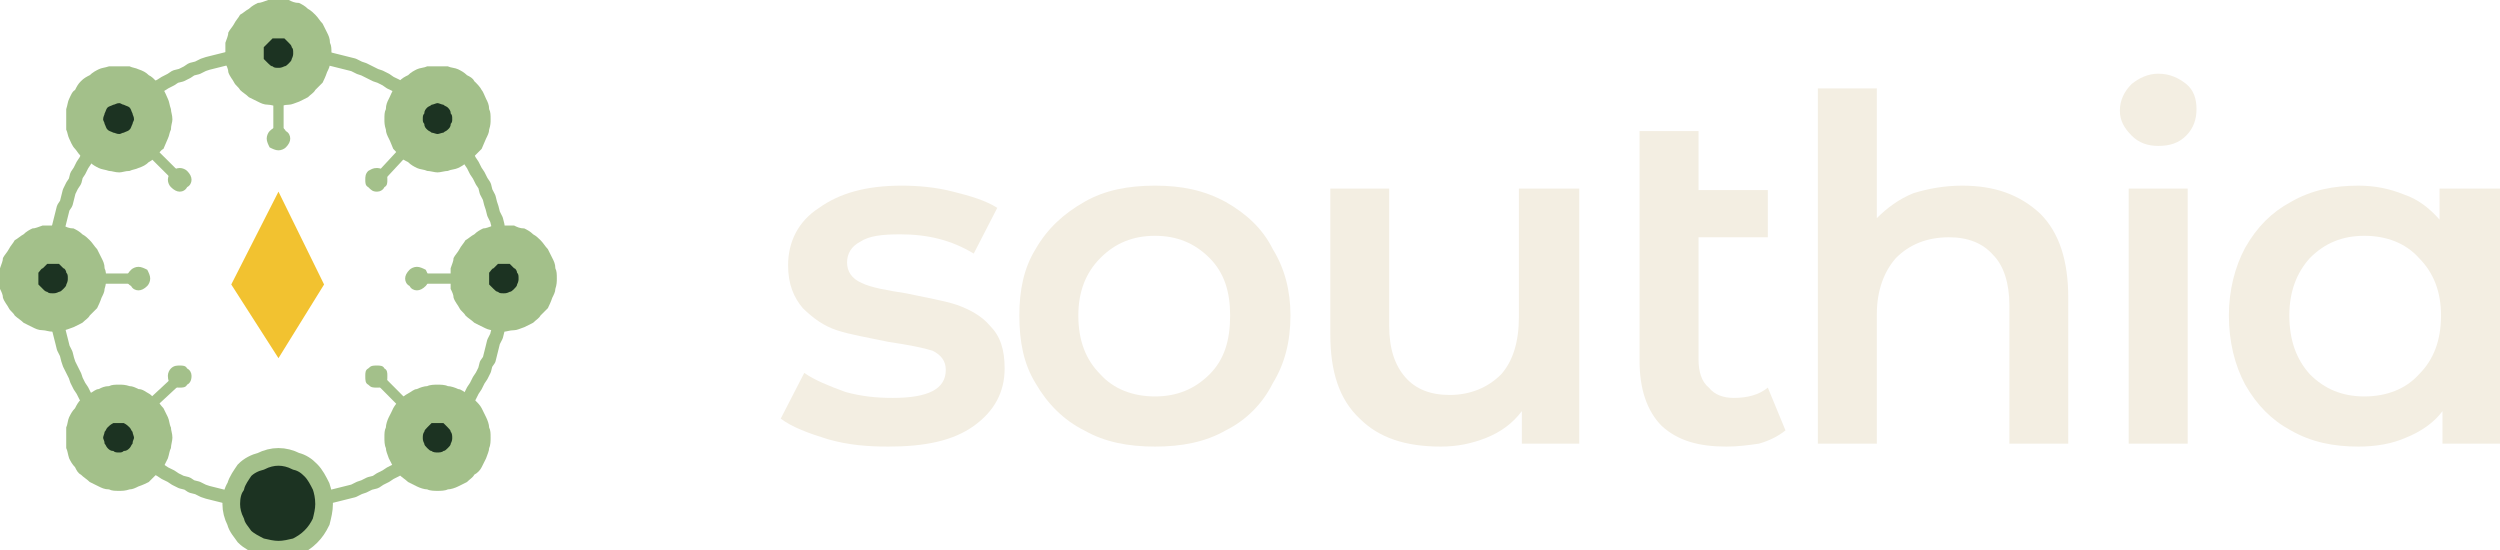
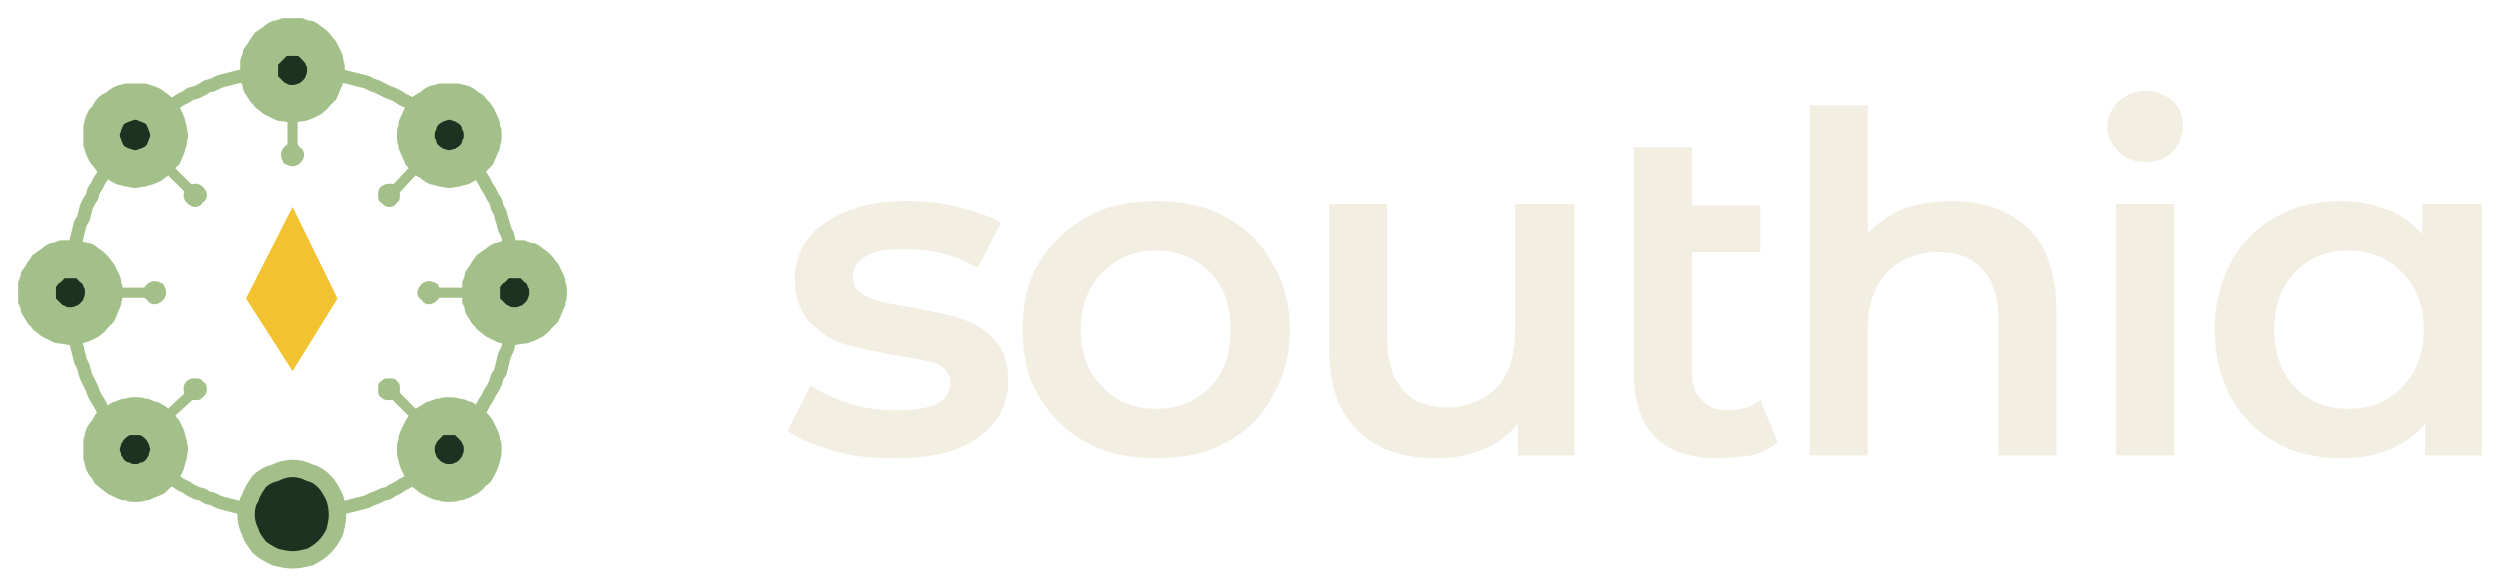
- <svg xmlns="http://www.w3.org/2000/svg" viewBox="540.25 163.83 203.88 44.83">
+ <svg xmlns="http://www.w3.org/2000/svg" viewBox="538.75 162.33 206.88 47.83">
  <g transform="matrix(0 1 -1 0 841.92 0)">
    <path d="M186.55 260.58L187.03 260.58L187.51 260.58L187.99 260.70L188.48 260.70L188.96 260.82L189.43 260.82L189.91 260.94L190.27 261.06L190.76 261.06L191.24 261.18L191.71 261.42L192.20 261.54L192.68 261.66L193.16 261.78L193.52 262.03L194.00 262.15L194.48 262.39L194.84 262.63L195.32 262.87L195.68 263.11L196.16 263.35L196.52 263.59L196.88 263.83L197.36 264.07L197.73 264.43L198.09 264.67L198.45 265.03L198.81 265.39L199.17 265.63L199.53 265.99L199.89 266.35L200.13 266.71L200.49 267.07L200.85 267.43L201.09 267.79L201.33 268.15L201.69 268.64L201.93 269.00L202.18 269.36L202.42 269.84L202.66 270.20L202.90 270.68L203.14 271.04L203.26 271.52L203.50 272.00L203.62 272.36L203.86 272.84L203.98 273.32L204.10 273.80L204.22 274.28L204.34 274.76L204.46 275.12L204.58 275.60L204.70 276.08L204.70 276.56L204.82 277.04L204.82 277.52L204.82 278.00L204.94 278.48L204.94 278.96L204.94 279.44L204.82 279.92L204.82 280.40L204.82 280.88L204.70 281.37L204.70 281.85L204.58 282.33L204.46 282.81L204.34 283.29L204.22 283.77L204.10 284.25L203.98 284.73L203.86 285.09L203.62 285.57L203.50 286.05L203.26 286.41L203.14 286.89L202.90 287.37L202.66 287.73L202.42 288.22L202.18 288.58L201.93 289.06L201.69 289.42L201.33 289.78L201.09 290.14L200.85 290.62L200.49 290.98L200.13 291.34L199.89 291.70L199.53 291.94L199.17 292.30L198.81 292.66L198.45 293.02L198.09 293.26L197.73 293.62L197.36 293.86L196.88 294.10L196.52 294.47L196.16 294.71L195.68 294.95L195.32 295.19L194.84 295.43L194.48 295.55L194.00 295.79L193.52 296.03L193.16 296.15L192.68 296.27L192.20 296.51L191.71 296.63L191.24 296.75L190.76 296.87L190.27 296.99L189.91 297.11L189.43 297.11L188.96 297.23L188.48 297.23L187.99 297.35L187.51 297.35L187.03 297.35L186.55 297.35L186.07 297.35L185.59 297.35L185.11 297.35L184.63 297.23L184.15 297.23L183.66 297.11L183.18 297.11L182.70 296.99L182.22 296.87L181.74 296.75L181.26 296.63L180.78 296.51L180.42 296.27L179.94 296.15L179.46 296.03L178.97 295.79L178.61 295.55L178.13 295.43L177.77 295.19L177.29 294.95L176.93 294.71L176.45 294.47L176.09 294.10L175.73 293.86L175.37 293.62L174.89 293.26L174.52 293.02L174.17 292.66L173.80 292.30L173.57 291.94L173.21 291.70L172.85 291.34L172.49 290.98L172.24 290.62L171.88 290.14L171.65 289.78L171.40 289.42L171.04 289.06L170.80 288.58L170.57 288.22L170.32 287.73L170.08 287.37L169.96 286.89L169.72 286.41L169.48 286.05L169.36 285.57L169.12 285.09L169.00 284.73L168.88 284.25L168.76 283.77L168.64 283.29L168.52 282.81L168.40 282.33L168.40 281.85L168.28 281.37L168.28 280.88L168.16 280.40L168.16 279.92L168.16 279.44L168.16 278.96L168.16 278.48L168.16 278.00L168.16 277.52L168.28 277.04L168.28 276.56L168.40 276.08L168.40 275.60L168.52 275.12L168.64 274.76L168.76 274.28L168.88 273.80L169.00 273.32L169.12 272.84L169.36 272.36L169.48 272.00L169.72 271.52L169.96 271.04L170.08 270.68L170.32 270.20L170.57 269.84L170.80 269.36L171.04 269.00L171.40 268.64L171.65 268.15L171.88 267.79L172.24 267.43L172.49 267.07L172.85 266.71L173.21 266.35L173.57 265.99L173.80 265.63L174.17 265.39L174.52 265.03L174.89 264.67L175.37 264.43L175.73 264.07L176.09 263.83L176.45 263.59L176.93 263.35L177.29 263.11L177.77 262.87L178.13 262.63L178.61 262.39L178.97 262.15L179.46 262.03L179.94 261.78L180.42 261.66L180.78 261.54L181.26 261.42L181.74 261.18L182.22 261.06L182.70 261.06L183.18 260.94L183.66 260.82L184.15 260.82L184.63 260.70L185.11 260.70L185.59 260.58L186.07 260.58L186.55 260.58" fill="none" stroke="#A3C08A" stroke-width="1.08" stroke-linecap="round" stroke-linejoin="round" />
    <path d="M172.12 278.96L174.65 278.96" fill="none" stroke="#A3C08A" stroke-width="0.84" stroke-linecap="round" stroke-linejoin="miter" />
    <path d="M176.33 268.88L178.13 270.55" fill="none" stroke="#A3C08A" stroke-width="0.84" stroke-linecap="round" stroke-linejoin="miter" />
    <path d="M186.55 264.67L186.55 267.07" fill="none" stroke="#A3C08A" stroke-width="0.84" stroke-linecap="round" stroke-linejoin="miter" />
    <path d="M196.64 268.88L194.96 270.55" fill="none" stroke="#A3C08A" stroke-width="0.84" stroke-linecap="round" stroke-linejoin="miter" />
    <path d="M196.64 289.18L194.96 287.37" fill="none" stroke="#A3C08A" stroke-width="0.84" stroke-linecap="round" stroke-linejoin="miter" />
    <path d="M186.55 293.26L186.55 290.86" fill="none" stroke="#A3C08A" stroke-width="0.84" stroke-linecap="round" stroke-linejoin="miter" />
    <path d="M176.33 289.18L178.13 287.37" fill="none" stroke="#A3C08A" stroke-width="0.84" stroke-linecap="round" stroke-linejoin="miter" />
    <path d="M175.13 278.00C175.37 278.00 175.61 278.12 175.85 278.36C175.97 278.48 176.09 278.72 176.09 278.96C176.09 279.20 175.97 279.44 175.85 279.68C175.61 279.80 175.37 279.92 175.13 279.92C174.89 279.92 174.64 279.80 174.52 279.68C174.28 279.44 174.16 279.20 174.16 278.96C174.16 278.72 174.28 278.48 174.52 278.36C174.64 278.12 174.89 278.00 175.13 278.00" fill="#A3C08A" />
    <path d="M178.49 270.08C178.73 270.08 178.97 270.08 179.09 270.32C179.33 270.43 179.46 270.68 179.46 270.92C179.46 271.28 179.33 271.40 179.09 271.64C178.97 271.88 178.73 271.88 178.49 271.88C178.25 271.88 178.01 271.88 177.77 271.64C177.65 271.40 177.53 271.28 177.53 270.92C177.53 270.68 177.65 270.43 177.77 270.32C178.01 270.08 178.25 270.08 178.49 270.08" fill="#A3C08A" />
    <path d="M186.55 266.71C186.79 266.71 187.03 266.83 187.15 266.95C187.39 267.19 187.51 267.43 187.51 267.67C187.51 267.91 187.39 268.15 187.15 268.27C187.03 268.51 186.79 268.63 186.55 268.63C186.31 268.63 186.07 268.51 185.83 268.27C185.71 268.15 185.59 267.91 185.59 267.67C185.59 267.43 185.71 267.19 185.83 266.95C186.07 266.83 186.31 266.71 186.55 266.71" fill="#A3C08A" />
    <path d="M194.48 270.08C194.84 270.08 195.08 270.08 195.20 270.32C195.44 270.43 195.44 270.68 195.44 270.92C195.44 271.28 195.44 271.40 195.20 271.64C195.08 271.88 194.84 271.88 194.48 271.88C194.24 271.88 194.00 271.88 193.88 271.64C193.64 271.40 193.64 271.28 193.64 270.92C193.64 270.68 193.64 270.43 193.88 270.32C194.00 270.08 194.24 270.08 194.48 270.08" fill="#A3C08A" />
    <path d="M194.48 286.05C194.84 286.05 195.08 286.17 195.20 286.41C195.44 286.53 195.44 286.77 195.44 287.01C195.44 287.25 195.44 287.49 195.20 287.73C195.08 287.86 194.84 287.98 194.48 287.98C194.24 287.98 194.00 287.86 193.88 287.73C193.64 287.49 193.64 287.25 193.64 287.01C193.64 286.77 193.64 286.53 193.88 286.41C194.00 286.17 194.24 286.05 194.48 286.05" fill="#A3C08A" />
    <path d="M186.55 289.42C186.79 289.42 187.03 289.54 187.15 289.66C187.39 289.90 187.51 290.14 187.51 290.38C187.51 290.62 187.39 290.86 187.15 290.98C187.03 291.23 186.79 291.35 186.55 291.35C186.31 291.35 186.07 291.23 185.83 290.98C185.71 290.86 185.59 290.62 185.59 290.38C185.59 290.14 185.71 289.90 185.83 289.66C186.07 289.54 186.31 289.42 186.55 289.42" fill="#A3C08A" />
    <path d="M178.49 286.05C178.73 286.05 178.97 286.17 179.09 286.41C179.33 286.53 179.46 286.77 179.46 287.01C179.46 287.25 179.33 287.49 179.09 287.73C178.97 287.86 178.73 287.98 178.49 287.98C178.25 287.98 178.01 287.86 177.77 287.73C177.65 287.49 177.53 287.25 177.53 287.01C177.53 286.77 177.65 286.53 177.77 286.41C178.01 286.17 178.25 286.05 178.49 286.05" fill="#A3C08A" />
    <path d="M168.16 274.64C168.40 274.64 168.64 274.64 169.00 274.76C169.24 274.76 169.48 274.88 169.72 275.00C170.08 275.12 170.32 275.24 170.57 275.36C170.81 275.60 170.93 275.72 171.17 275.96C171.40 276.08 171.52 276.32 171.76 276.56C171.88 276.80 172.01 277.04 172.12 277.28C172.24 277.64 172.37 277.88 172.37 278.12C172.37 278.48 172.49 278.72 172.49 278.96C172.49 279.32 172.37 279.56 172.37 279.80C172.37 280.16 172.24 280.40 172.12 280.64C172.01 280.88 171.88 281.12 171.76 281.37C171.52 281.61 171.40 281.85 171.17 282.09C170.93 282.21 170.81 282.45 170.57 282.57C170.32 282.69 170.08 282.93 169.72 283.05C169.48 283.05 169.24 283.17 169.00 283.29C168.64 283.29 168.40 283.29 168.16 283.29C167.80 283.29 167.56 283.29 167.32 283.29C166.96 283.17 166.72 283.05 166.48 283.05C166.24 282.93 166.00 282.69 165.76 282.57C165.51 282.45 165.27 282.21 165.03 282.09C164.91 281.85 164.67 281.61 164.55 281.37C164.31 281.12 164.19 280.88 164.07 280.64C164.07 280.40 163.95 280.16 163.83 279.80C163.83 279.56 163.83 279.32 163.83 278.96C163.83 278.72 163.83 278.48 163.83 278.12C163.95 277.88 164.07 277.64 164.07 277.28C164.19 277.04 164.31 276.80 164.55 276.56C164.67 276.32 164.91 276.08 165.03 275.96C165.27 275.72 165.51 275.60 165.76 275.36C166.00 275.24 166.24 275.12 166.48 275.00C166.72 274.88 166.96 274.76 167.32 274.76C167.56 274.64 167.80 274.64 168.16 274.64" fill="#A3C08A" />
    <path d="M173.57 261.66C173.81 261.66 174.04 261.66 174.40 261.78C174.65 261.78 174.89 261.91 175.13 262.03C175.37 262.15 175.73 262.27 175.97 262.39C176.09 262.51 176.33 262.75 176.57 262.99C176.81 263.11 176.93 263.35 177.05 263.59C177.29 263.83 177.41 264.07 177.53 264.31C177.65 264.55 177.65 264.91 177.77 265.15C177.77 265.39 177.89 265.75 177.89 265.99C177.89 266.23 177.77 266.59 177.77 266.83C177.65 267.07 177.65 267.43 177.53 267.67C177.41 267.91 177.29 268.15 177.05 268.39C176.93 268.64 176.81 268.88 176.57 269.11C176.33 269.24 176.09 269.48 175.97 269.60C175.73 269.71 175.37 269.83 175.13 269.96C174.89 270.08 174.65 270.20 174.40 270.20C174.04 270.32 173.81 270.32 173.57 270.32C173.21 270.32 172.96 270.32 172.73 270.20C172.37 270.20 172.12 270.08 171.89 269.96C171.65 269.83 171.29 269.71 171.17 269.60C170.93 269.48 170.68 269.24 170.45 269.11C170.20 268.88 170.08 268.64 169.96 268.39C169.72 268.15 169.60 267.91 169.48 267.67C169.36 267.43 169.36 267.07 169.24 266.83C169.24 266.59 169.24 266.23 169.24 265.99C169.24 265.75 169.24 265.39 169.24 265.15C169.36 264.91 169.36 264.55 169.48 264.31C169.60 264.07 169.72 263.83 169.96 263.59C170.08 263.35 170.20 263.11 170.45 262.99C170.68 262.75 170.93 262.51 171.17 262.39C171.29 262.27 171.65 262.15 171.89 262.03C172.12 261.91 172.37 261.78 172.73 261.78C172.96 261.66 173.21 261.66 173.57 261.66" fill="#A3C08A" />
    <path d="M186.55 256.26C186.79 256.26 187.03 256.26 187.39 256.38C187.63 256.38 187.87 256.51 188.11 256.63C188.47 256.75 188.71 256.87 188.96 256.99C189.20 257.23 189.32 257.35 189.56 257.59C189.79 257.71 189.91 257.95 190.15 258.19C190.27 258.43 190.40 258.67 190.51 258.91C190.63 259.27 190.76 259.51 190.76 259.75C190.76 260.11 190.88 260.35 190.88 260.59C190.88 260.95 190.76 261.19 190.76 261.43C190.76 261.79 190.63 262.03 190.51 262.27C190.40 262.51 190.27 262.75 190.15 262.99C189.91 263.24 189.79 263.48 189.56 263.71C189.32 263.84 189.20 264.08 188.96 264.20C188.71 264.32 188.47 264.56 188.11 264.68C187.87 264.68 187.63 264.80 187.39 264.92C187.03 264.92 186.79 264.92 186.55 264.92C186.19 264.92 185.95 264.92 185.71 264.92C185.35 264.80 185.11 264.68 184.87 264.68C184.63 264.56 184.39 264.32 184.15 264.20C183.90 264.08 183.66 263.84 183.42 263.71C183.30 263.48 183.06 263.24 182.94 262.99C182.70 262.75 182.58 262.51 182.46 262.27C182.46 262.03 182.34 261.79 182.22 261.43C182.22 261.19 182.22 260.95 182.22 260.59C182.22 260.35 182.22 260.11 182.22 259.75C182.34 259.51 182.46 259.27 182.46 258.91C182.58 258.67 182.70 258.43 182.94 258.19C183.06 257.95 183.30 257.71 183.42 257.59C183.66 257.35 183.90 257.23 184.15 256.99C184.39 256.87 184.63 256.75 184.87 256.63C185.11 256.51 185.35 256.38 185.71 256.38C185.95 256.26 186.19 256.26 186.55 256.26" fill="#A3C08A" />
    <path d="M199.53 261.66C199.77 261.66 200.13 261.66 200.37 261.78C200.61 261.78 200.85 261.91 201.21 262.03C201.45 262.15 201.69 262.27 201.93 262.39C202.18 262.51 202.42 262.75 202.54 262.99C202.78 263.11 202.90 263.35 203.14 263.59C203.26 263.83 203.38 264.07 203.50 264.31C203.62 264.55 203.74 264.91 203.74 265.15C203.86 265.39 203.86 265.75 203.86 265.99C203.86 266.23 203.86 266.59 203.74 266.83C203.74 267.07 203.62 267.43 203.50 267.67C203.38 267.91 203.26 268.15 203.14 268.39C202.90 268.64 202.78 268.88 202.54 269.11C202.42 269.24 202.18 269.48 201.93 269.60C201.69 269.71 201.45 269.83 201.21 269.96C200.85 270.08 200.61 270.20 200.37 270.20C200.13 270.32 199.77 270.32 199.53 270.32C199.17 270.32 198.93 270.32 198.69 270.20C198.45 270.20 198.09 270.08 197.85 269.96C197.61 269.83 197.36 269.71 197.12 269.60C196.88 269.48 196.64 269.24 196.40 269.11C196.28 268.88 196.04 268.64 195.92 268.39C195.80 268.15 195.56 267.91 195.56 267.67C195.44 267.43 195.32 267.07 195.32 266.83C195.20 266.59 195.20 266.23 195.20 265.99C195.20 265.75 195.20 265.39 195.32 265.15C195.32 264.91 195.44 264.55 195.56 264.31C195.56 264.07 195.80 263.83 195.92 263.59C196.04 263.35 196.28 263.11 196.40 262.99C196.64 262.75 196.88 262.51 197.12 262.39C197.36 262.27 197.61 262.15 197.85 262.03C198.09 261.91 198.45 261.78 198.69 261.78C198.93 261.66 199.17 261.66 199.53 261.66" fill="#A3C08A" />
    <path d="M199.53 287.61C199.77 287.61 200.13 287.73 200.37 287.73C200.61 287.86 200.85 287.86 201.21 287.98C201.45 288.10 201.69 288.22 201.93 288.34C202.18 288.58 202.42 288.70 202.54 288.94C202.78 289.18 202.90 289.30 203.14 289.54C203.26 289.78 203.38 290.02 203.50 290.38C203.62 290.62 203.74 290.86 203.74 291.10C203.86 291.46 203.86 291.70 203.86 291.94C203.86 292.30 203.86 292.54 203.74 292.78C203.74 293.14 203.62 293.38 203.50 293.62C203.38 293.86 203.26 294.10 203.14 294.35C202.90 294.59 202.78 294.83 202.54 295.07C202.42 295.31 202.18 295.43 201.93 295.55C201.69 295.79 201.45 295.91 201.21 296.03C200.85 296.15 200.61 296.15 200.37 296.27C200.13 296.27 199.77 296.27 199.53 296.27C199.17 296.27 198.93 296.27 198.69 296.27C198.45 296.15 198.09 296.15 197.85 296.03C197.61 295.91 197.36 295.79 197.12 295.55C196.88 295.43 196.64 295.31 196.40 295.07C196.28 294.83 196.04 294.59 195.92 294.35C195.80 294.10 195.56 293.86 195.56 293.62C195.44 293.38 195.32 293.14 195.32 292.78C195.20 292.54 195.20 292.30 195.20 291.94C195.20 291.70 195.20 291.46 195.32 291.10C195.32 290.86 195.44 290.62 195.56 290.38C195.56 290.02 195.80 289.78 195.92 289.54C196.04 289.30 196.28 289.18 196.40 288.94C196.64 288.70 196.88 288.58 197.12 288.34C197.36 288.22 197.61 288.10 197.85 287.98C198.09 287.86 198.45 287.86 198.69 287.73C198.93 287.73 199.17 287.61 199.53 287.61" fill="#A3C08A" />
    <path d="M186.55 293.02C186.79 293.02 187.03 293.02 187.39 293.14C187.63 293.14 187.87 293.27 188.11 293.39C188.47 293.51 188.71 293.63 188.96 293.75C189.20 293.99 189.32 294.11 189.56 294.35C189.79 294.47 189.91 294.71 190.15 294.95C190.27 295.19 190.40 295.43 190.51 295.67C190.63 296.03 190.76 296.27 190.76 296.51C190.76 296.87 190.88 297.11 190.88 297.35C190.88 297.71 190.76 297.95 190.76 298.19C190.76 298.55 190.63 298.79 190.51 299.03C190.40 299.27 190.27 299.51 190.15 299.75C189.91 299.99 189.79 300.23 189.56 300.47C189.32 300.59 189.20 300.83 188.96 300.95C188.71 301.07 188.47 301.31 188.11 301.43C187.87 301.43 187.63 301.55 187.39 301.67C187.03 301.67 186.79 301.67 186.55 301.67C186.19 301.67 185.95 301.67 185.71 301.67C185.35 301.55 185.11 301.43 184.87 301.43C184.63 301.31 184.39 301.07 184.15 300.95C183.90 300.83 183.66 300.59 183.42 300.47C183.30 300.23 183.06 299.99 182.94 299.75C182.70 299.51 182.58 299.27 182.46 299.03C182.46 298.79 182.34 298.55 182.22 298.19C182.22 297.95 182.22 297.71 182.22 297.35C182.22 297.11 182.22 296.87 182.22 296.51C182.34 296.27 182.46 296.03 182.46 295.67C182.58 295.43 182.70 295.19 182.94 294.95C183.06 294.71 183.30 294.47 183.42 294.35C183.66 294.11 183.90 293.99 184.15 293.75C184.39 293.63 184.63 293.51 184.87 293.39C185.11 293.27 185.35 293.14 185.71 293.14C185.95 293.02 186.19 293.02 186.55 293.02" fill="#A3C08A" />
    <path d="M173.57 287.61C173.81 287.61 174.04 287.73 174.40 287.73C174.65 287.86 174.89 287.86 175.13 287.98C175.37 288.10 175.73 288.22 175.97 288.34C176.09 288.58 176.33 288.70 176.57 288.94C176.81 289.18 176.93 289.30 177.05 289.54C177.29 289.78 177.41 290.02 177.53 290.38C177.65 290.62 177.65 290.86 177.77 291.10C177.77 291.46 177.89 291.70 177.89 291.94C177.89 292.30 177.77 292.54 177.77 292.78C177.65 293.14 177.65 293.38 177.53 293.62C177.41 293.86 177.29 294.10 177.05 294.35C176.93 294.59 176.81 294.83 176.57 295.07C176.33 295.31 176.09 295.43 175.97 295.55C175.73 295.79 175.37 295.91 175.13 296.03C174.89 296.15 174.65 296.15 174.40 296.27C174.04 296.27 173.81 296.27 173.57 296.27C173.21 296.27 172.96 296.27 172.73 296.27C172.37 296.15 172.12 296.15 171.89 296.03C171.65 295.91 171.29 295.79 171.17 295.55C170.93 295.43 170.68 295.31 170.45 295.07C170.20 294.83 170.08 294.59 169.96 294.35C169.72 294.10 169.60 293.86 169.48 293.62C169.36 293.38 169.36 293.14 169.24 292.78C169.24 292.54 169.24 292.30 169.24 291.94C169.24 291.70 169.24 291.46 169.24 291.10C169.36 290.86 169.36 290.62 169.48 290.38C169.60 290.02 169.72 289.78 169.96 289.54C170.08 289.30 170.20 289.18 170.45 288.94C170.68 288.70 170.93 288.58 171.17 288.34C171.29 288.22 171.65 288.10 171.89 287.98C172.12 287.86 172.37 287.86 172.73 287.73C172.96 287.73 173.21 287.61 173.57 287.61" fill="#A3C08A" />
    <path d="M168.16 277.76C168.28 277.76 168.40 277.76 168.64 277.88C168.76 277.88 168.88 278.00 169.00 278.12C169.12 278.24 169.24 278.36 169.24 278.48C169.36 278.72 169.36 278.84 169.36 278.96C169.36 279.20 169.36 279.32 169.24 279.44C169.24 279.56 169.12 279.68 169.00 279.80C168.88 279.92 168.76 280.04 168.64 280.16C168.40 280.16 168.28 280.16 168.16 280.16C167.92 280.16 167.80 280.16 167.68 280.16C167.56 280.04 167.44 279.92 167.32 279.80C167.20 279.68 167.08 279.56 166.96 279.44C166.96 279.32 166.96 279.20 166.96 278.96C166.96 278.84 166.96 278.72 166.96 278.48C167.08 278.36 167.20 278.24 167.32 278.12C167.44 278.00 167.56 277.88 167.68 277.88C167.80 277.76 167.92 277.76 168.16 277.76" fill="#1C3322" />
    <path d="M173.57 264.79C173.68 264.79 173.81 264.79 173.93 264.91C174.17 264.91 174.29 265.03 174.40 265.15C174.53 265.27 174.53 265.39 174.65 265.51C174.65 265.63 174.76 265.87 174.76 265.99C174.76 266.11 174.65 266.35 174.65 266.47C174.53 266.59 174.53 266.71 174.40 266.83C174.29 266.95 174.17 267.07 173.93 267.07C173.81 267.19 173.68 267.19 173.57 267.19C173.32 267.19 173.21 267.19 173.09 267.07C172.85 267.07 172.73 266.95 172.60 266.83C172.49 266.71 172.49 266.59 172.37 266.47C172.37 266.35 172.24 266.11 172.24 265.99C172.24 265.87 172.37 265.63 172.37 265.51C172.49 265.39 172.49 265.27 172.60 265.15C172.73 265.03 172.85 264.91 173.09 264.91C173.21 264.79 173.32 264.79 173.57 264.79" fill="#1C3322" />
    <path d="M186.55 259.38C186.67 259.38 186.79 259.38 187.03 259.50C187.15 259.50 187.27 259.62 187.39 259.74C187.51 259.86 187.63 259.98 187.63 260.10C187.75 260.34 187.75 260.46 187.75 260.58C187.75 260.82 187.75 260.94 187.63 261.06C187.63 261.18 187.51 261.30 187.39 261.42C187.27 261.54 187.15 261.66 187.03 261.78C186.79 261.78 186.67 261.78 186.55 261.78C186.31 261.78 186.19 261.78 186.07 261.78C185.95 261.66 185.71 261.54 185.71 261.42C185.59 261.30 185.47 261.18 185.35 261.06C185.35 260.94 185.35 260.82 185.35 260.58C185.35 260.46 185.35 260.34 185.35 260.10C185.47 259.98 185.59 259.86 185.71 259.74C185.71 259.62 185.95 259.50 186.07 259.50C186.19 259.38 186.31 259.38 186.55 259.38" fill="#1C3322" />
    <path d="M199.53 264.79C199.65 264.79 199.77 264.79 200.01 264.91C200.13 264.91 200.25 265.03 200.37 265.15C200.49 265.27 200.61 265.39 200.61 265.51C200.73 265.63 200.73 265.87 200.73 265.99C200.73 266.11 200.73 266.35 200.61 266.47C200.61 266.59 200.49 266.71 200.37 266.83C200.25 266.95 200.13 267.07 200.01 267.07C199.77 267.19 199.65 267.19 199.53 267.19C199.41 267.19 199.17 267.19 199.05 267.07C198.93 267.07 198.81 266.95 198.69 266.83C198.57 266.71 198.45 266.59 198.33 266.47C198.33 266.35 198.33 266.11 198.33 265.99C198.33 265.87 198.33 265.63 198.33 265.51C198.45 265.39 198.57 265.27 198.69 265.15C198.81 265.03 198.93 264.91 199.05 264.91C199.17 264.79 199.41 264.79 199.53 264.79" fill="#1C3322" />
    <path d="M199.53 290.74C199.65 290.74 199.77 290.86 200.01 290.86C200.13 290.98 200.25 290.98 200.37 291.10C200.49 291.22 200.61 291.34 200.61 291.58C200.73 291.70 200.73 291.82 200.73 291.94C200.73 292.18 200.73 292.30 200.61 292.42C200.61 292.66 200.49 292.78 200.37 292.90C200.25 293.02 200.13 293.02 200.01 293.14C199.77 293.14 199.65 293.26 199.53 293.26C199.41 293.26 199.17 293.14 199.05 293.14C198.93 293.02 198.81 293.02 198.69 292.90C198.57 292.78 198.45 292.66 198.33 292.42C198.33 292.30 198.33 292.18 198.33 291.94C198.33 291.82 198.33 291.70 198.33 291.58C198.45 291.34 198.57 291.22 198.69 291.10C198.81 290.98 198.93 290.98 199.05 290.86C199.17 290.86 199.41 290.74 199.53 290.74" fill="#1C3322" />
    <path d="M186.55 296.14C186.67 296.14 186.79 296.14 187.03 296.26C187.15 296.26 187.27 296.38 187.39 296.50C187.51 296.62 187.63 296.74 187.63 296.86C187.75 297.10 187.75 297.22 187.75 297.35C187.75 297.58 187.75 297.70 187.63 297.82C187.63 297.94 187.51 298.07 187.39 298.18C187.27 298.30 187.15 298.42 187.03 298.54C186.79 298.54 186.67 298.54 186.55 298.54C186.31 298.54 186.19 298.54 186.07 298.54C185.95 298.42 185.71 298.30 185.71 298.18C185.59 298.07 185.47 297.94 185.35 297.82C185.35 297.70 185.35 297.58 185.35 297.35C185.35 297.22 185.35 297.10 185.35 296.86C185.47 296.74 185.59 296.62 185.71 296.50C185.71 296.38 185.95 296.26 186.07 296.26C186.19 296.14 186.31 296.14 186.55 296.14" fill="#1C3322" />
    <path d="M173.57 290.74C173.68 290.74 173.81 290.86 173.93 290.86C174.17 290.98 174.29 290.98 174.40 291.10C174.53 291.22 174.53 291.34 174.65 291.58C174.65 291.70 174.76 291.82 174.76 291.94C174.76 292.18 174.65 292.30 174.65 292.42C174.53 292.66 174.53 292.78 174.40 292.90C174.29 293.02 174.17 293.02 173.93 293.14C173.81 293.14 173.68 293.26 173.57 293.26C173.32 293.26 173.21 293.14 173.09 293.14C172.85 293.02 172.73 293.02 172.60 292.90C172.49 292.78 172.49 292.66 172.37 292.42C172.37 292.30 172.24 292.18 172.24 291.94C172.24 291.82 172.37 291.70 172.37 291.58C172.49 291.34 172.49 291.22 172.60 291.10C172.73 290.98 172.85 290.98 173.09 290.86C173.21 290.86 173.32 290.74 173.57 290.74" fill="#1C3322" />
    <path d="M204.94 275.24C205.42 275.24 205.90 275.36 206.38 275.48C206.87 275.72 207.23 275.96 207.59 276.32C207.95 276.68 208.18 277.04 208.43 277.52C208.54 278.00 208.66 278.48 208.66 278.96C208.66 279.44 208.54 279.92 208.43 280.40C208.18 280.88 207.95 281.37 207.59 281.73C207.23 281.97 206.87 282.33 206.38 282.45C205.90 282.69 205.42 282.81 204.94 282.81C204.34 282.81 203.86 282.69 203.50 282.45C203.02 282.33 202.54 281.97 202.18 281.73C201.81 281.37 201.57 280.88 201.45 280.40C201.21 279.92 201.09 279.44 201.09 278.96C201.09 278.48 201.21 278.00 201.45 277.52C201.57 277.04 201.81 276.68 202.18 276.32C202.54 275.96 203.02 275.72 203.50 275.48C203.86 275.36 204.34 275.24 204.94 275.24" fill="#1C3322" stroke="#A3C08A" stroke-width="1.44" stroke-linecap="butt" stroke-linejoin="miter" />
    <path d="M179.46 278.96L187.03 275.24L193.04 278.96L187.03 282.81L179.46 278.96" fill="#F2C230" />
    <path d="M200.25 229.22C200.25 230.91 200.13 232.47 199.65 234.15C199.17 235.71 198.69 237.04 197.97 238.00L194.24 236.08C194.84 235.23 195.32 234.03 195.80 232.71C196.16 231.39 196.28 230.19 196.28 228.86C196.28 225.98 195.56 224.54 194.00 224.54C193.28 224.54 192.79 224.90 192.43 225.62C192.20 226.34 191.96 227.54 191.71 229.22C191.35 230.91 191.12 232.35 190.76 233.43C190.40 234.51 189.79 235.35 188.96 236.20C188.11 236.92 187.03 237.40 185.47 237.40C183.54 237.40 181.86 236.56 180.78 234.87C179.58 233.19 178.97 231.03 178.97 228.14C178.97 226.82 179.09 225.38 179.46 223.94C179.82 222.50 180.18 221.29 180.78 220.34L184.51 222.26C183.42 224.06 182.94 225.98 182.94 228.26C182.94 229.71 183.06 230.79 183.54 231.51C183.91 232.23 184.51 232.59 185.23 232.59C185.95 232.59 186.55 232.23 186.91 231.39C187.27 230.67 187.51 229.34 187.75 227.78C188.11 226.10 188.35 224.66 188.71 223.58C189.07 222.62 189.55 221.65 190.40 220.93C191.24 220.10 192.32 219.74 193.88 219.74C195.80 219.74 197.36 220.57 198.57 222.26C199.77 223.94 200.25 226.22 200.25 229.22" fill="#F3EEE2" />
    <path d="M200.25 207.48C200.25 209.64 199.89 211.57 198.93 213.25C198.09 214.93 196.76 216.25 195.08 217.22C193.52 218.18 191.71 218.54 189.55 218.54C187.51 218.54 185.71 218.18 184.15 217.22C182.46 216.25 181.26 214.93 180.30 213.25C179.33 211.57 178.97 209.64 178.97 207.48C178.97 205.32 179.33 203.51 180.30 201.71C181.26 200.03 182.46 198.71 184.15 197.87C185.71 196.91 187.51 196.43 189.55 196.43C191.71 196.43 193.52 196.91 195.08 197.87C196.76 198.71 198.09 200.03 198.93 201.71C199.89 203.39 200.25 205.32 200.25 207.48M196.16 207.48C196.16 205.68 195.56 204.24 194.36 203.03C193.16 201.83 191.60 201.35 189.55 201.35C187.63 201.35 186.07 201.83 184.87 203.03C183.66 204.24 183.06 205.68 183.06 207.48C183.06 209.28 183.66 210.73 184.87 211.93C186.07 213.13 187.63 213.73 189.55 213.73C191.60 213.73 193.16 213.13 194.36 211.93C195.56 210.85 196.16 209.28 196.16 207.48" fill="#F3EEE2" />
    <path d="M179.21 172.88L200.01 172.88L200.01 177.56L197.36 177.56C198.33 178.29 199.05 179.25 199.53 180.45C200.01 181.65 200.25 182.85 200.25 184.17C200.25 187.06 199.53 189.22 197.97 190.78C196.40 192.46 194.12 193.18 191.11 193.18L179.21 193.18L179.21 188.38L190.39 188.38C192.31 188.38 193.64 187.90 194.60 187.06C195.56 186.22 196.04 185.02 196.04 183.45C196.04 181.77 195.44 180.33 194.36 179.25C193.28 178.29 191.71 177.80 189.67 177.80L179.21 177.80L179.21 172.88" fill="#F3EEE2" />
    <path d="M198.93 156.06C199.41 156.66 199.77 157.38 200.01 158.22C200.13 159.07 200.25 159.91 200.25 160.87C200.25 163.15 199.77 164.83 198.57 166.15C197.36 167.35 195.56 167.96 193.28 167.96L174.52 167.96L174.52 163.15L179.33 163.15L179.33 157.50L183.18 157.50L183.18 163.15L193.16 163.15C194.12 163.15 194.96 162.91 195.44 162.31C196.04 161.83 196.28 161.11 196.28 160.27C196.28 159.19 196.04 158.22 195.44 157.50L198.93 156.06" fill="#F3EEE2" />
    <path d="M178.97 141.65C178.97 139.00 179.70 136.96 181.26 135.28C182.82 133.72 185.11 133.00 188.11 133.00L200.01 133.00L200.01 137.80L188.71 137.80C186.91 137.80 185.47 138.28 184.63 139.12C183.66 139.97 183.18 141.17 183.18 142.73C183.18 144.53 183.78 145.97 184.87 147.05C185.95 148.01 187.51 148.61 189.43 148.61L200.01 148.61L200.01 153.42L171.04 153.42L171.04 148.61L181.62 148.61C180.78 147.77 180.06 146.81 179.58 145.61C179.21 144.40 178.97 143.09 178.97 141.65" fill="#F3EEE2" />
    <path d="M179.21 128.07L179.21 123.26L200.01 123.26L200.01 128.07L179.21 128.07M175.73 125.66C175.73 126.51 175.49 127.23 174.89 127.83C174.28 128.43 173.68 128.79 172.85 128.79C172.00 128.79 171.28 128.43 170.68 127.83C170.20 127.23 169.84 126.51 169.84 125.66C169.84 124.70 170.20 123.98 170.68 123.38C171.16 122.78 171.88 122.54 172.72 122.54C173.56 122.54 174.28 122.78 174.89 123.38C175.49 123.98 175.73 124.70 175.73 125.66" fill="#F3EEE2" />
    <path d="M179.21 97.79L200.01 97.79L200.01 102.48L197.36 102.48C198.33 103.20 199.05 104.28 199.53 105.48C200.01 106.56 200.25 107.89 200.25 109.33C200.25 111.37 199.89 113.17 198.93 114.85C198.09 116.41 196.88 117.61 195.20 118.57C193.64 119.41 191.71 119.90 189.55 119.90C187.51 119.90 185.59 119.41 184.03 118.57C182.34 117.61 181.14 116.41 180.30 114.85C179.33 113.17 178.97 111.37 178.97 109.33C178.97 108.01 179.21 106.81 179.70 105.60C180.06 104.52 180.78 103.56 181.74 102.72L179.21 102.72L179.21 97.79M196.16 108.85C196.16 107.05 195.56 105.48 194.36 104.40C193.16 103.20 191.60 102.60 189.55 102.60C187.63 102.60 186.07 103.20 184.87 104.40C183.66 105.48 183.06 107.05 183.06 108.85C183.06 110.65 183.66 112.09 184.87 113.29C186.07 114.38 187.63 114.97 189.55 114.97C191.60 114.97 193.16 114.38 194.36 113.29C195.56 112.09 196.16 110.65 196.16 108.85" fill="#F3EEE2" />
  </g>
</svg>
